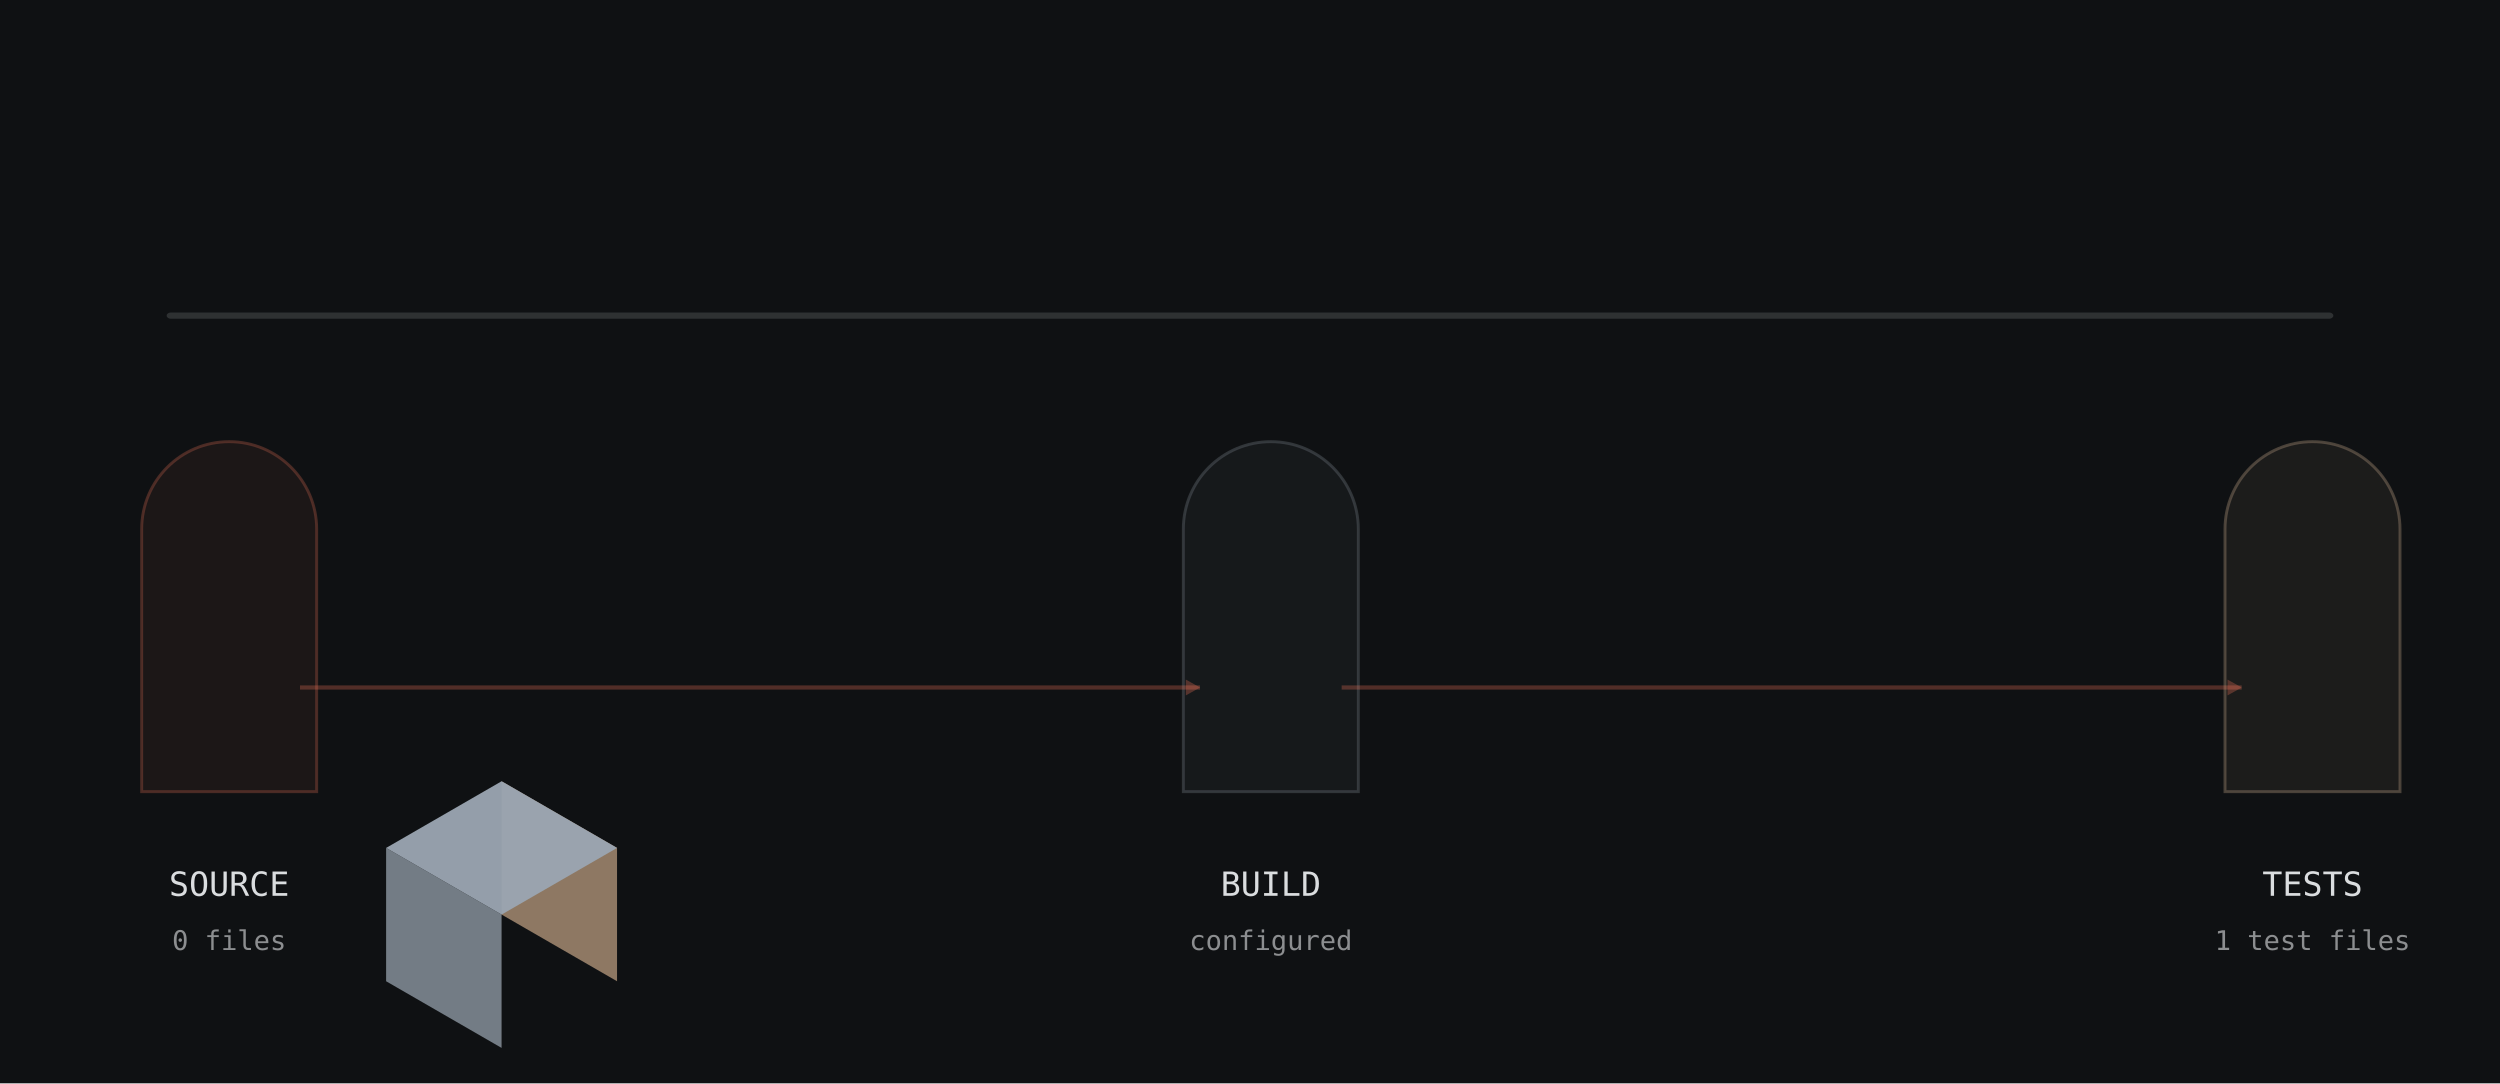
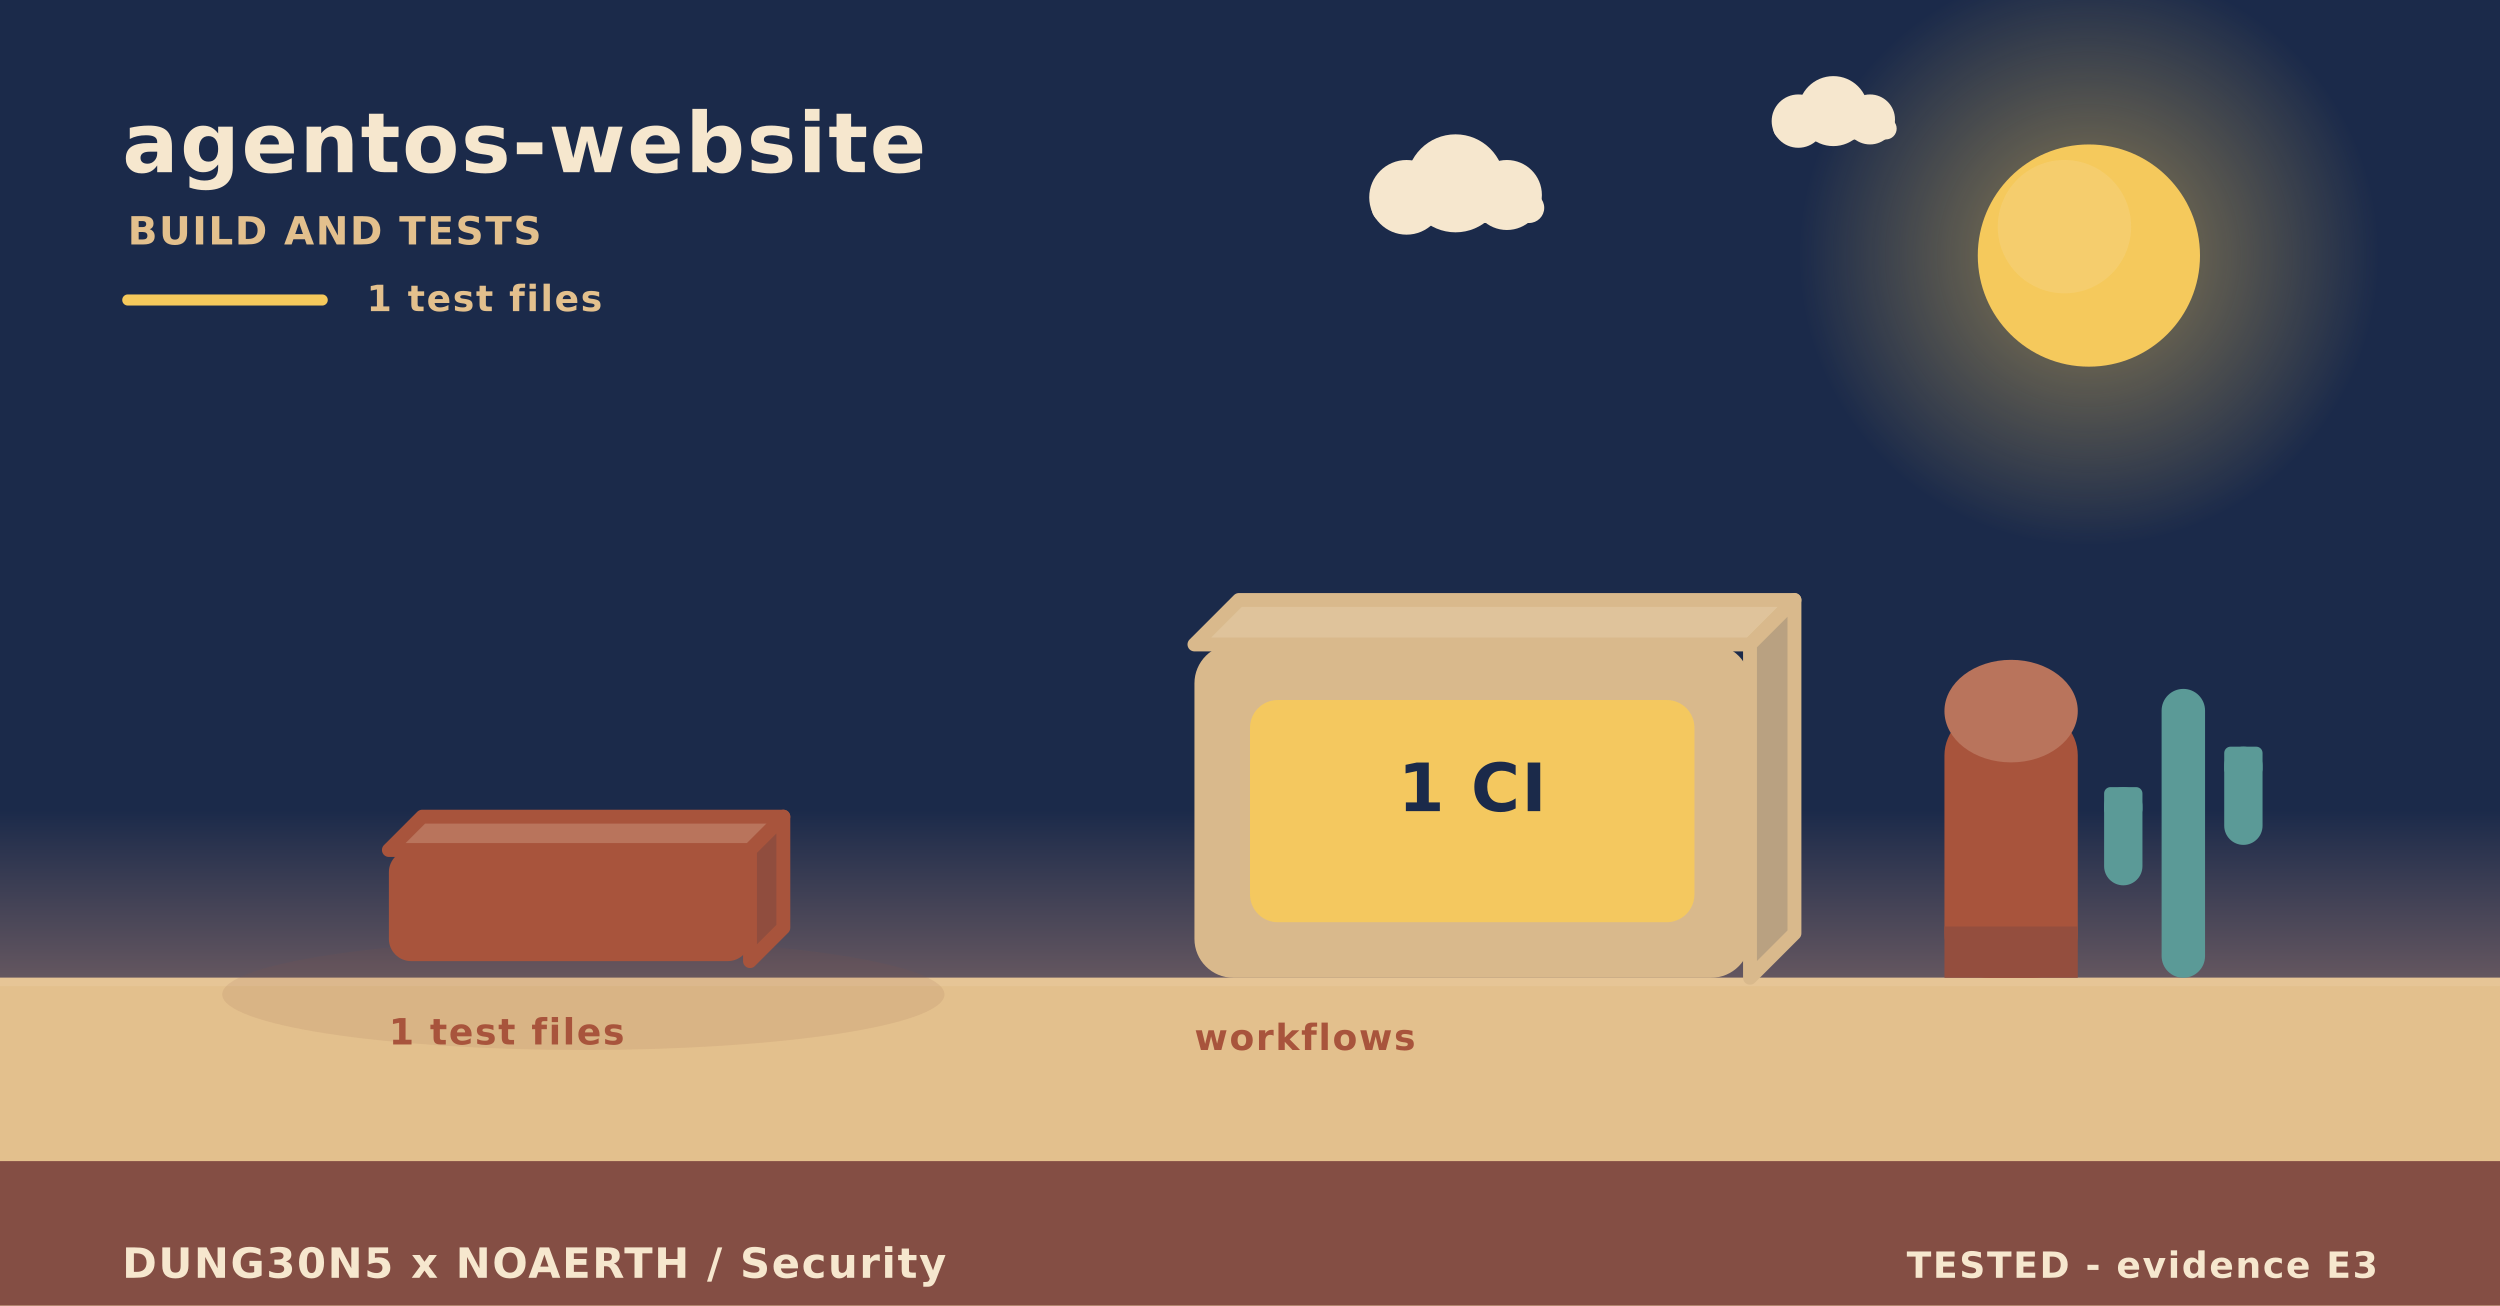
- <svg xmlns="http://www.w3.org/2000/svg" viewBox="0 0 1200 520" width="1200" height="520" role="img" aria-label="agentos-website build evidence">
-   <rect width="1200" height="520" fill="#0f1113" />
-   <defs>
-     <linearGradient id="gb" x1="0" y1="0" x2="1" y2="1">
-       <stop offset="0%" stop-color="#ff7a5c" />
-       <stop offset="100%" stop-color="#9aa5b1" />
-     </linearGradient>
-   </defs>
-   <rect x="80.00" y="150.00" width="1040.00" height="3.00" rx="2.00" fill="rgba(241,243,245,0.140)" opacity="1.00" />
-   <path d="M68.00,380.00 L68.00,254.00 A42.00,42.00 0 0 1 152.00,254.00 L152.00,380.00 Z" fill="rgba(255,122,92,0.100)" opacity="0.55" stroke="rgba(255,122,92,0.450)" stroke-width="1.4" />
-   <polygon points="-192.26,189.00 -136.83,221.00 -136.83,157.00 -192.26,125.00" fill="#947d67" opacity="0.95" />
-   <polygon points="-247.68,221.00 -192.26,253.00 -192.26,189.00 -247.68,157.00" fill="#78818a" opacity="0.95" />
-   <polygon points="-192.26,125.00 -136.83,157.00 -192.26,189.00 -247.68,157.00" fill="#ff7a5c" opacity="0.95" />
-   <text x="110" y="430" font-family="ui-monospace,Menlo,monospace" font-size="16" fill="rgba(241,243,245,0.900)" text-anchor="middle">SOURCE</text>
-   <text x="110" y="456" font-family="ui-monospace,Menlo,monospace" font-size="13" fill="rgba(241,243,245,0.550)" text-anchor="middle">0 files</text>
-   <path d="M568.00,380.00 L568.00,254.00 A42.00,42.00 0 0 1 652.00,254.00 L652.00,380.00 Z" fill="rgba(154,165,177,0.100)" opacity="0.55" stroke="rgba(154,165,177,0.450)" stroke-width="1.4" />
-   <polygon points="240.76,439.00 296.18,471.00 296.18,407.00 240.76,375.00" fill="#947d67" opacity="0.95" />
-   <polygon points="185.33,471.00 240.76,503.00 240.76,439.00 185.33,407.00" fill="#78818a" opacity="0.95" />
-   <polygon points="240.76,375.00 296.18,407.00 240.76,439.00 185.33,407.00" fill="#9aa5b1" opacity="0.95" />
-   <text x="610" y="430" font-family="ui-monospace,Menlo,monospace" font-size="16" fill="rgba(241,243,245,0.900)" text-anchor="middle">BUILD</text>
-   <text x="610" y="456" font-family="ui-monospace,Menlo,monospace" font-size="13" fill="rgba(241,243,245,0.550)" text-anchor="middle">configured</text>
-   <line x1="144.00" y1="330.00" x2="576.00" y2="330.00" stroke="rgba(255,122,92,0.500)" stroke-width="2.00" opacity="0.55" />
-   <polygon points="576.00,330.00 569.20,326.20 569.20,333.80" fill="rgba(255,122,92,0.500)" opacity="0.55" />
-   <path d="M1068.00,380.00 L1068.00,254.00 A42.00,42.00 0 0 1 1152.00,254.00 L1152.00,380.00 Z" fill="rgba(255,216,177,0.100)" opacity="0.55" stroke="rgba(255,216,177,0.450)" stroke-width="1.4" />
-   <polygon points="673.77,689.00 729.19,721.00 729.19,657.00 673.77,625.00" fill="#947d67" opacity="0.95" />
-   <polygon points="618.34,721.00 673.77,753.00 673.77,689.00 618.34,657.00" fill="#78818a" opacity="0.95" />
-   <polygon points="673.77,625.00 729.19,657.00 673.77,689.00 618.34,657.00" fill="#ffd8b1" opacity="0.95" />
-   <text x="1110" y="430" font-family="ui-monospace,Menlo,monospace" font-size="16" fill="rgba(241,243,245,0.900)" text-anchor="middle">TESTS</text>
-   <text x="1110" y="456" font-family="ui-monospace,Menlo,monospace" font-size="13" fill="rgba(241,243,245,0.550)" text-anchor="middle">1 test files</text>
-   <line x1="644.00" y1="330.00" x2="1076.00" y2="330.00" stroke="rgba(255,122,92,0.500)" stroke-width="2.00" opacity="0.55" />
-   <polygon points="1076.00,330.00 1069.20,326.20 1069.20,333.80" fill="rgba(255,122,92,0.500)" opacity="0.55" />
+ <svg xmlns="http://www.w3.org/2000/svg" width="900" height="470" viewBox="0 0 900 470" role="img" aria-label="agentos-website - how it is verified">
+   <linearGradient id="skyb" x1="0" y1="0" x2="0" y2="1">
+     <stop offset="0" stop-color="#1b2a4a" />
+     <stop offset="0.62" stop-color="#1b2a4a" />
+     <stop offset="1" stop-color="#f3ad8a" />
+   </linearGradient>
+   <rect width="900" height="470" fill="url(#skyb)" />
+   <radialGradient id="sunb">
+     <stop offset="0.35" stop-color="#f5c95c" stop-opacity="0.34" />
+     <stop offset="1" stop-color="#f5c95c" stop-opacity="0" />
+   </radialGradient>
+   <circle cx="752" cy="92" r="104" fill="url(#sunb)" />
+   <circle cx="752" cy="92" r="40" fill="#f5c95c" />
+   <circle cx="743.2" cy="81.6" r="24" fill="#f5d27e" opacity="0.5" />
+   <g>
+     <circle cx="524" cy="66" r="17.64" fill="#f6e7ce" />
+     <circle cx="506.36" cy="71.04" r="13.44" fill="#f6e7ce" />
+     <circle cx="542.48" cy="70.2" r="12.6" fill="#f6e7ce" />
+     <rect x="493.76" y="69.36" width="62.16" height="10.92" rx="5.46" fill="#f6e7ce" />
+   </g>
+   <g>
+     <circle cx="660" cy="40" r="12.6" fill="#f6e7ce" />
+     <circle cx="647.4" cy="43.6" r="9.6" fill="#f6e7ce" />
+     <circle cx="673.2" cy="43" r="9" fill="#f6e7ce" />
+     <rect x="638.4" y="42.4" width="44.4" height="7.8" rx="3.9" fill="#f6e7ce" />
+   </g>
+   <rect x="0" y="352" width="900" height="118" fill="#e3c08d" />
+   <rect x="0" y="352" width="900" height="3" fill="#e6c596" />
+   <text x="44" y="62" font-family="Verdana,DejaVu Sans,sans-serif" font-size="30" font-weight="700" letter-spacing="0.6" fill="#f6e7ce" text-anchor="start">agentos-website</text>
+   <text x="46" y="88" font-family="Verdana,DejaVu Sans,sans-serif" font-size="14" font-weight="700" letter-spacing="0.6" fill="#e3c08d" text-anchor="start">BUILD AND TESTS</text>
+   <rect x="44" y="106" width="74" height="4" rx="2" fill="#f5c95c" />
+   <text x="132" y="112" font-family="Verdana,DejaVu Sans,sans-serif" font-size="13" font-weight="700" letter-spacing="0.6" fill="#e3c08d" text-anchor="start">1 test files</text>
+   <ellipse cx="210" cy="358" rx="130" ry="20" fill="rgba(138,90,68,0.11)" />
+   <path d="M140,306 L270,306 L282,294 L152,294 Z" fill="#b9745c" stroke="#a8543c" stroke-width="5" stroke-linejoin="round" />
+   <path d="M270,306 L282,294 L282,334 L270,346 Z" fill="#904d3e" stroke="#a8543c" stroke-width="5" stroke-linejoin="round" />
+   <rect x="140" y="306" width="130" height="40" rx="8" fill="#a8543c" />
+   <text x="140" y="376" font-family="Verdana,DejaVu Sans,sans-serif" font-size="13" font-weight="700" letter-spacing="0.6" fill="#a8543c" text-anchor="start">1 test files</text>
+   <path d="M430,232 L630,232 L646,216 L446,216 Z" fill="#dfc39b" stroke="#d9b98c" stroke-width="5" stroke-linejoin="round" />
+   <path d="M630,232 L646,216 L646,336 L630,352 Z" fill="#b9a181" stroke="#d9b98c" stroke-width="5" stroke-linejoin="round" />
+   <rect x="430" y="232" width="200" height="120" rx="14" fill="#d9b98c" />
+   <rect x="450" y="252" width="160" height="80" rx="10" fill="#f5c95c" opacity="0.94" />
+   <text x="530" y="292" font-family="Verdana,DejaVu Sans,sans-serif" font-size="24" font-weight="700" letter-spacing="0.6" fill="#1b2a4a" text-anchor="middle">1 CI</text>
+   <text x="430" y="378" font-family="Verdana,DejaVu Sans,sans-serif" font-size="13" font-weight="700" letter-spacing="0.6" fill="#a8543c" text-anchor="start">workflows</text>
+   <rect x="700" y="256" width="48" height="96" rx="16" fill="#a8543c" />
+   <ellipse cx="724" cy="256" rx="24" ry="18.46" fill="#b9745c" />
+   <rect x="700" y="333.54" width="48" height="18.46" fill="#944e3e" />
+   <rect x="778.18" y="248" width="15.64" height="104" rx="7.82" fill="#5b9a97" />
+   <rect x="757.48" y="283.36" width="13.8" height="35.36" rx="6.9" fill="#5b9a97" />
+   <rect x="757.48" y="283.36" width="13.8" height="10.4" rx="2.3" fill="#5b9a97" />
+   <rect x="800.72" y="268.8" width="13.8" height="35.36" rx="6.9" fill="#5b9a97" />
+   <rect x="800.72" y="268.8" width="13.8" height="10.4" rx="2.3" fill="#5b9a97" />
+   <rect x="0" y="418" width="900" height="52" rx="0" fill="#7e4740" opacity="0.94" />
+   <text x="44" y="460" font-family="Verdana,DejaVu Sans,sans-serif" font-size="15" font-weight="700" letter-spacing="0.6" fill="#f6e7ce" text-anchor="start">DUNG30N5 x NOAERTH  /  Security</text>
+   <text x="856" y="460" font-family="Verdana,DejaVu Sans,sans-serif" font-size="13" font-weight="700" letter-spacing="0.6" fill="#f6e7ce" text-anchor="end">TESTED  -  evidence E3</text>
</svg>
